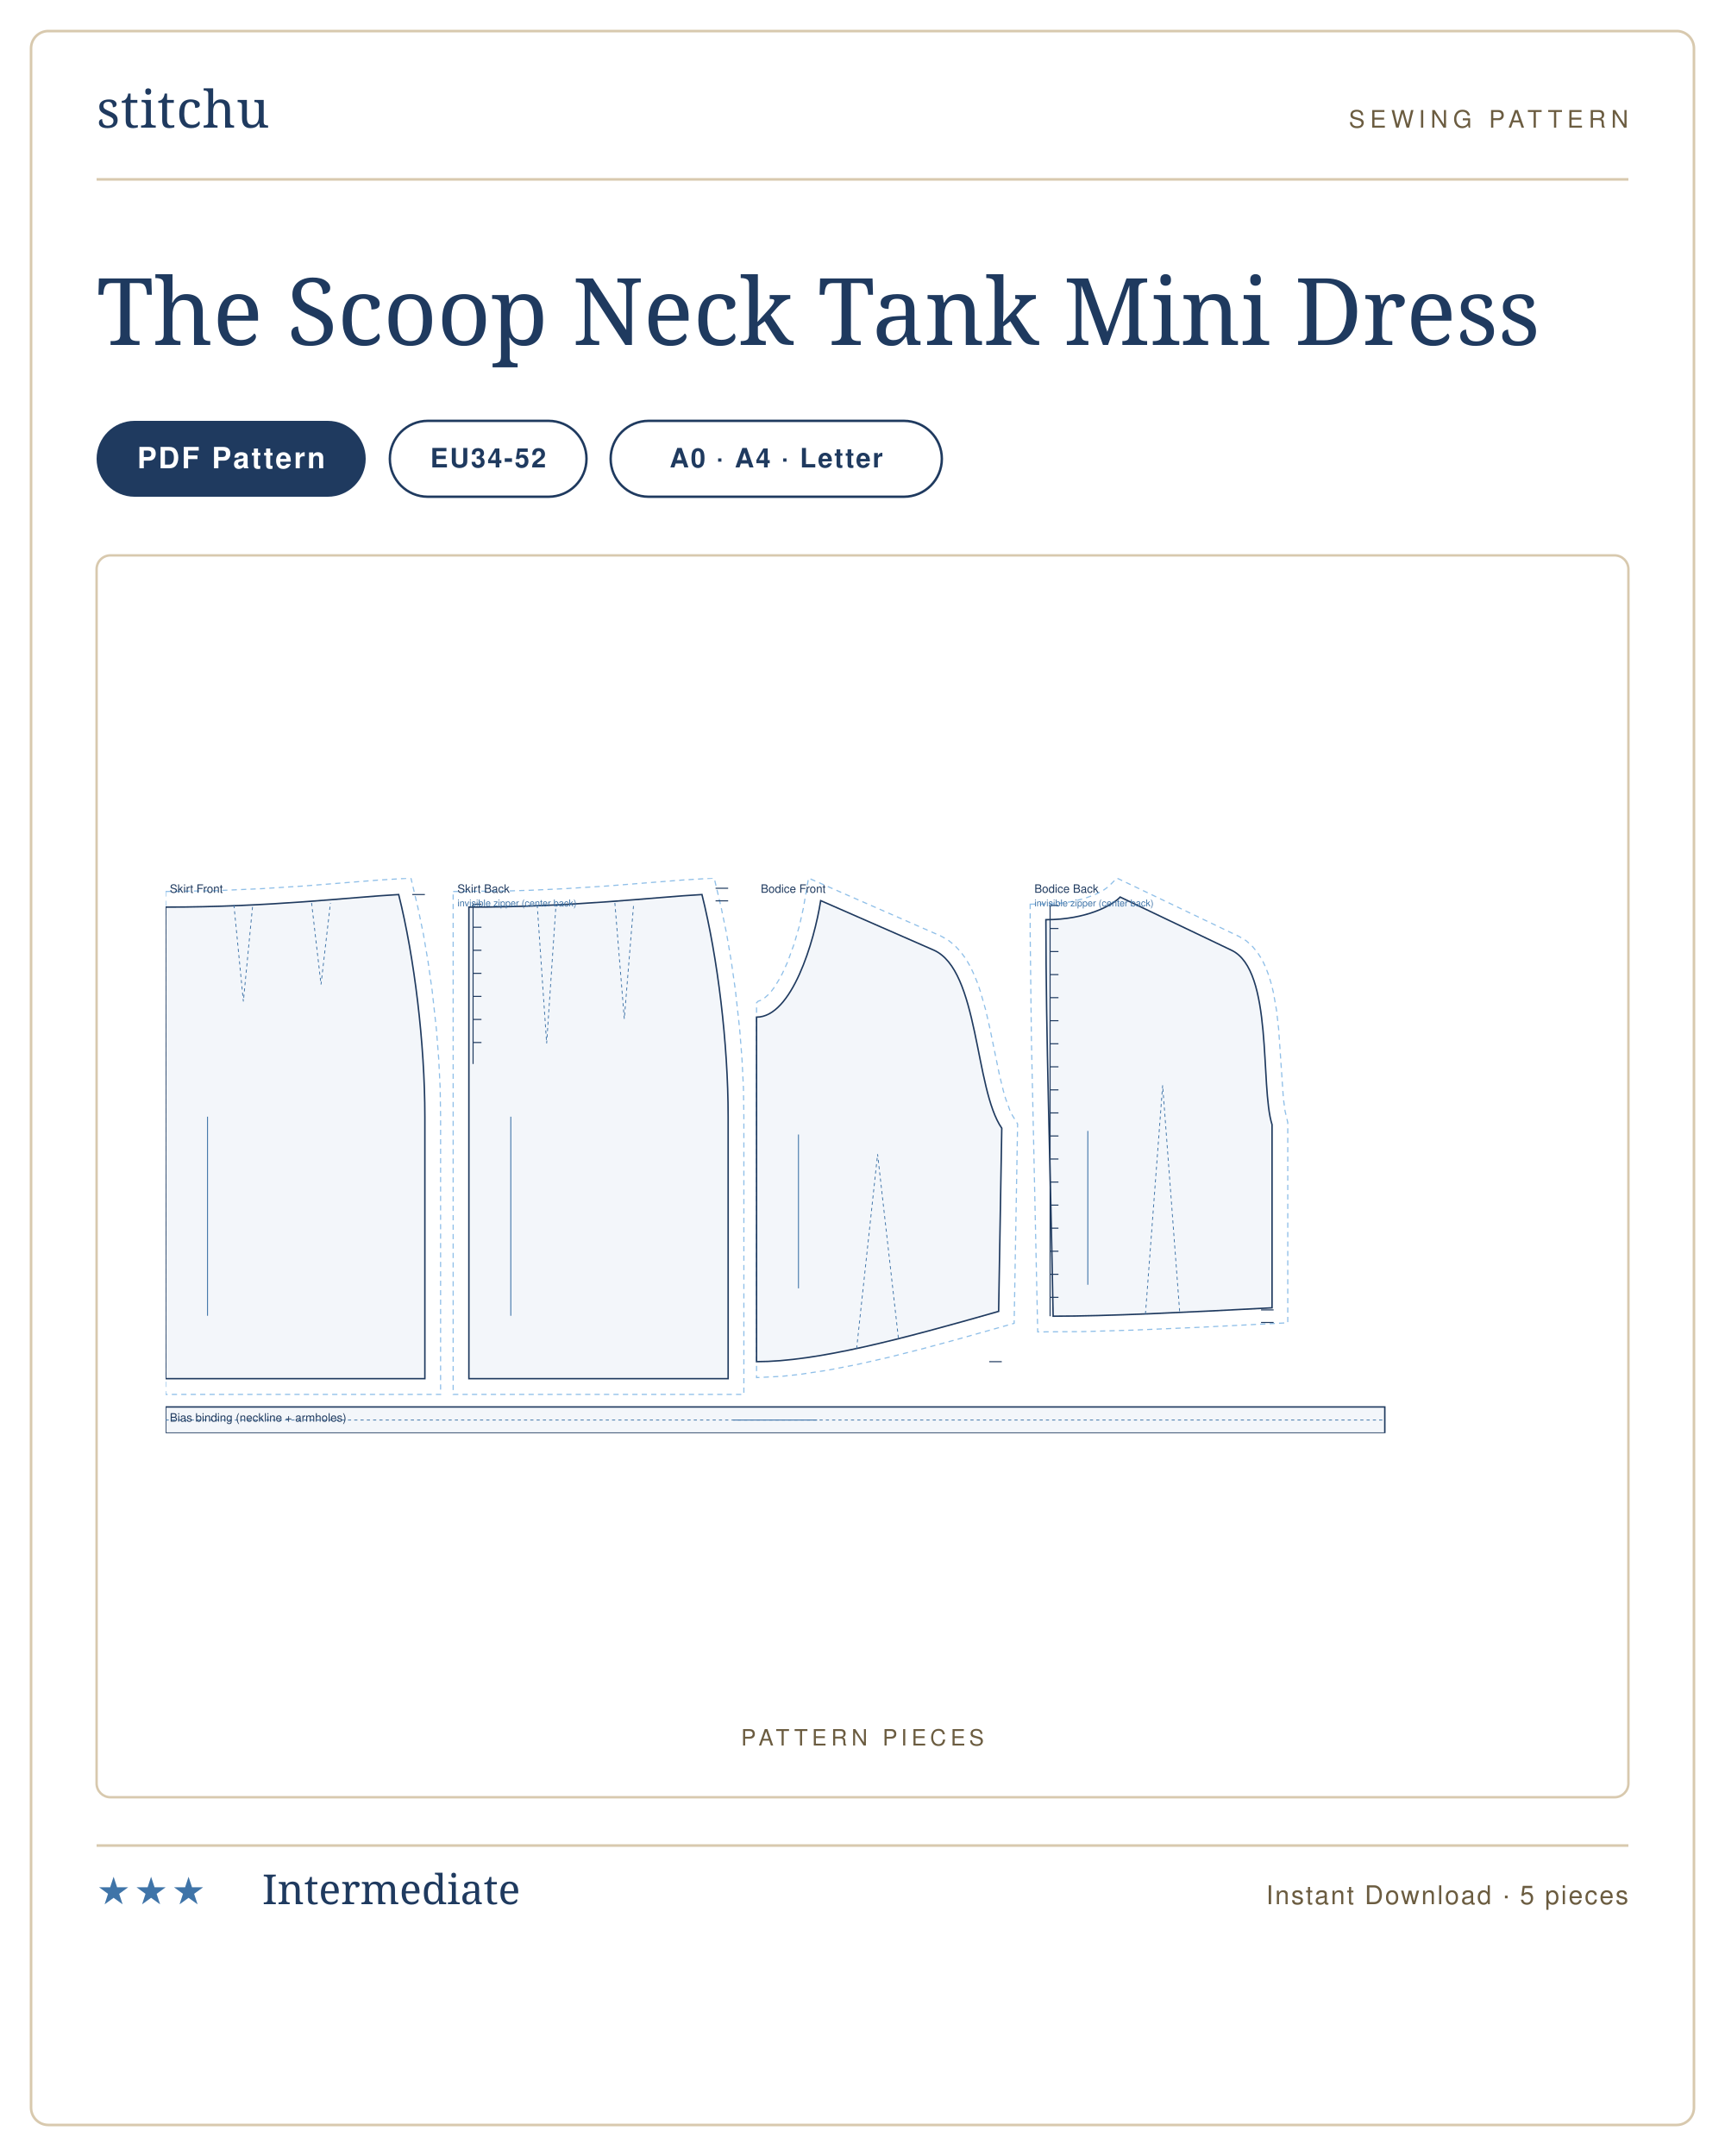
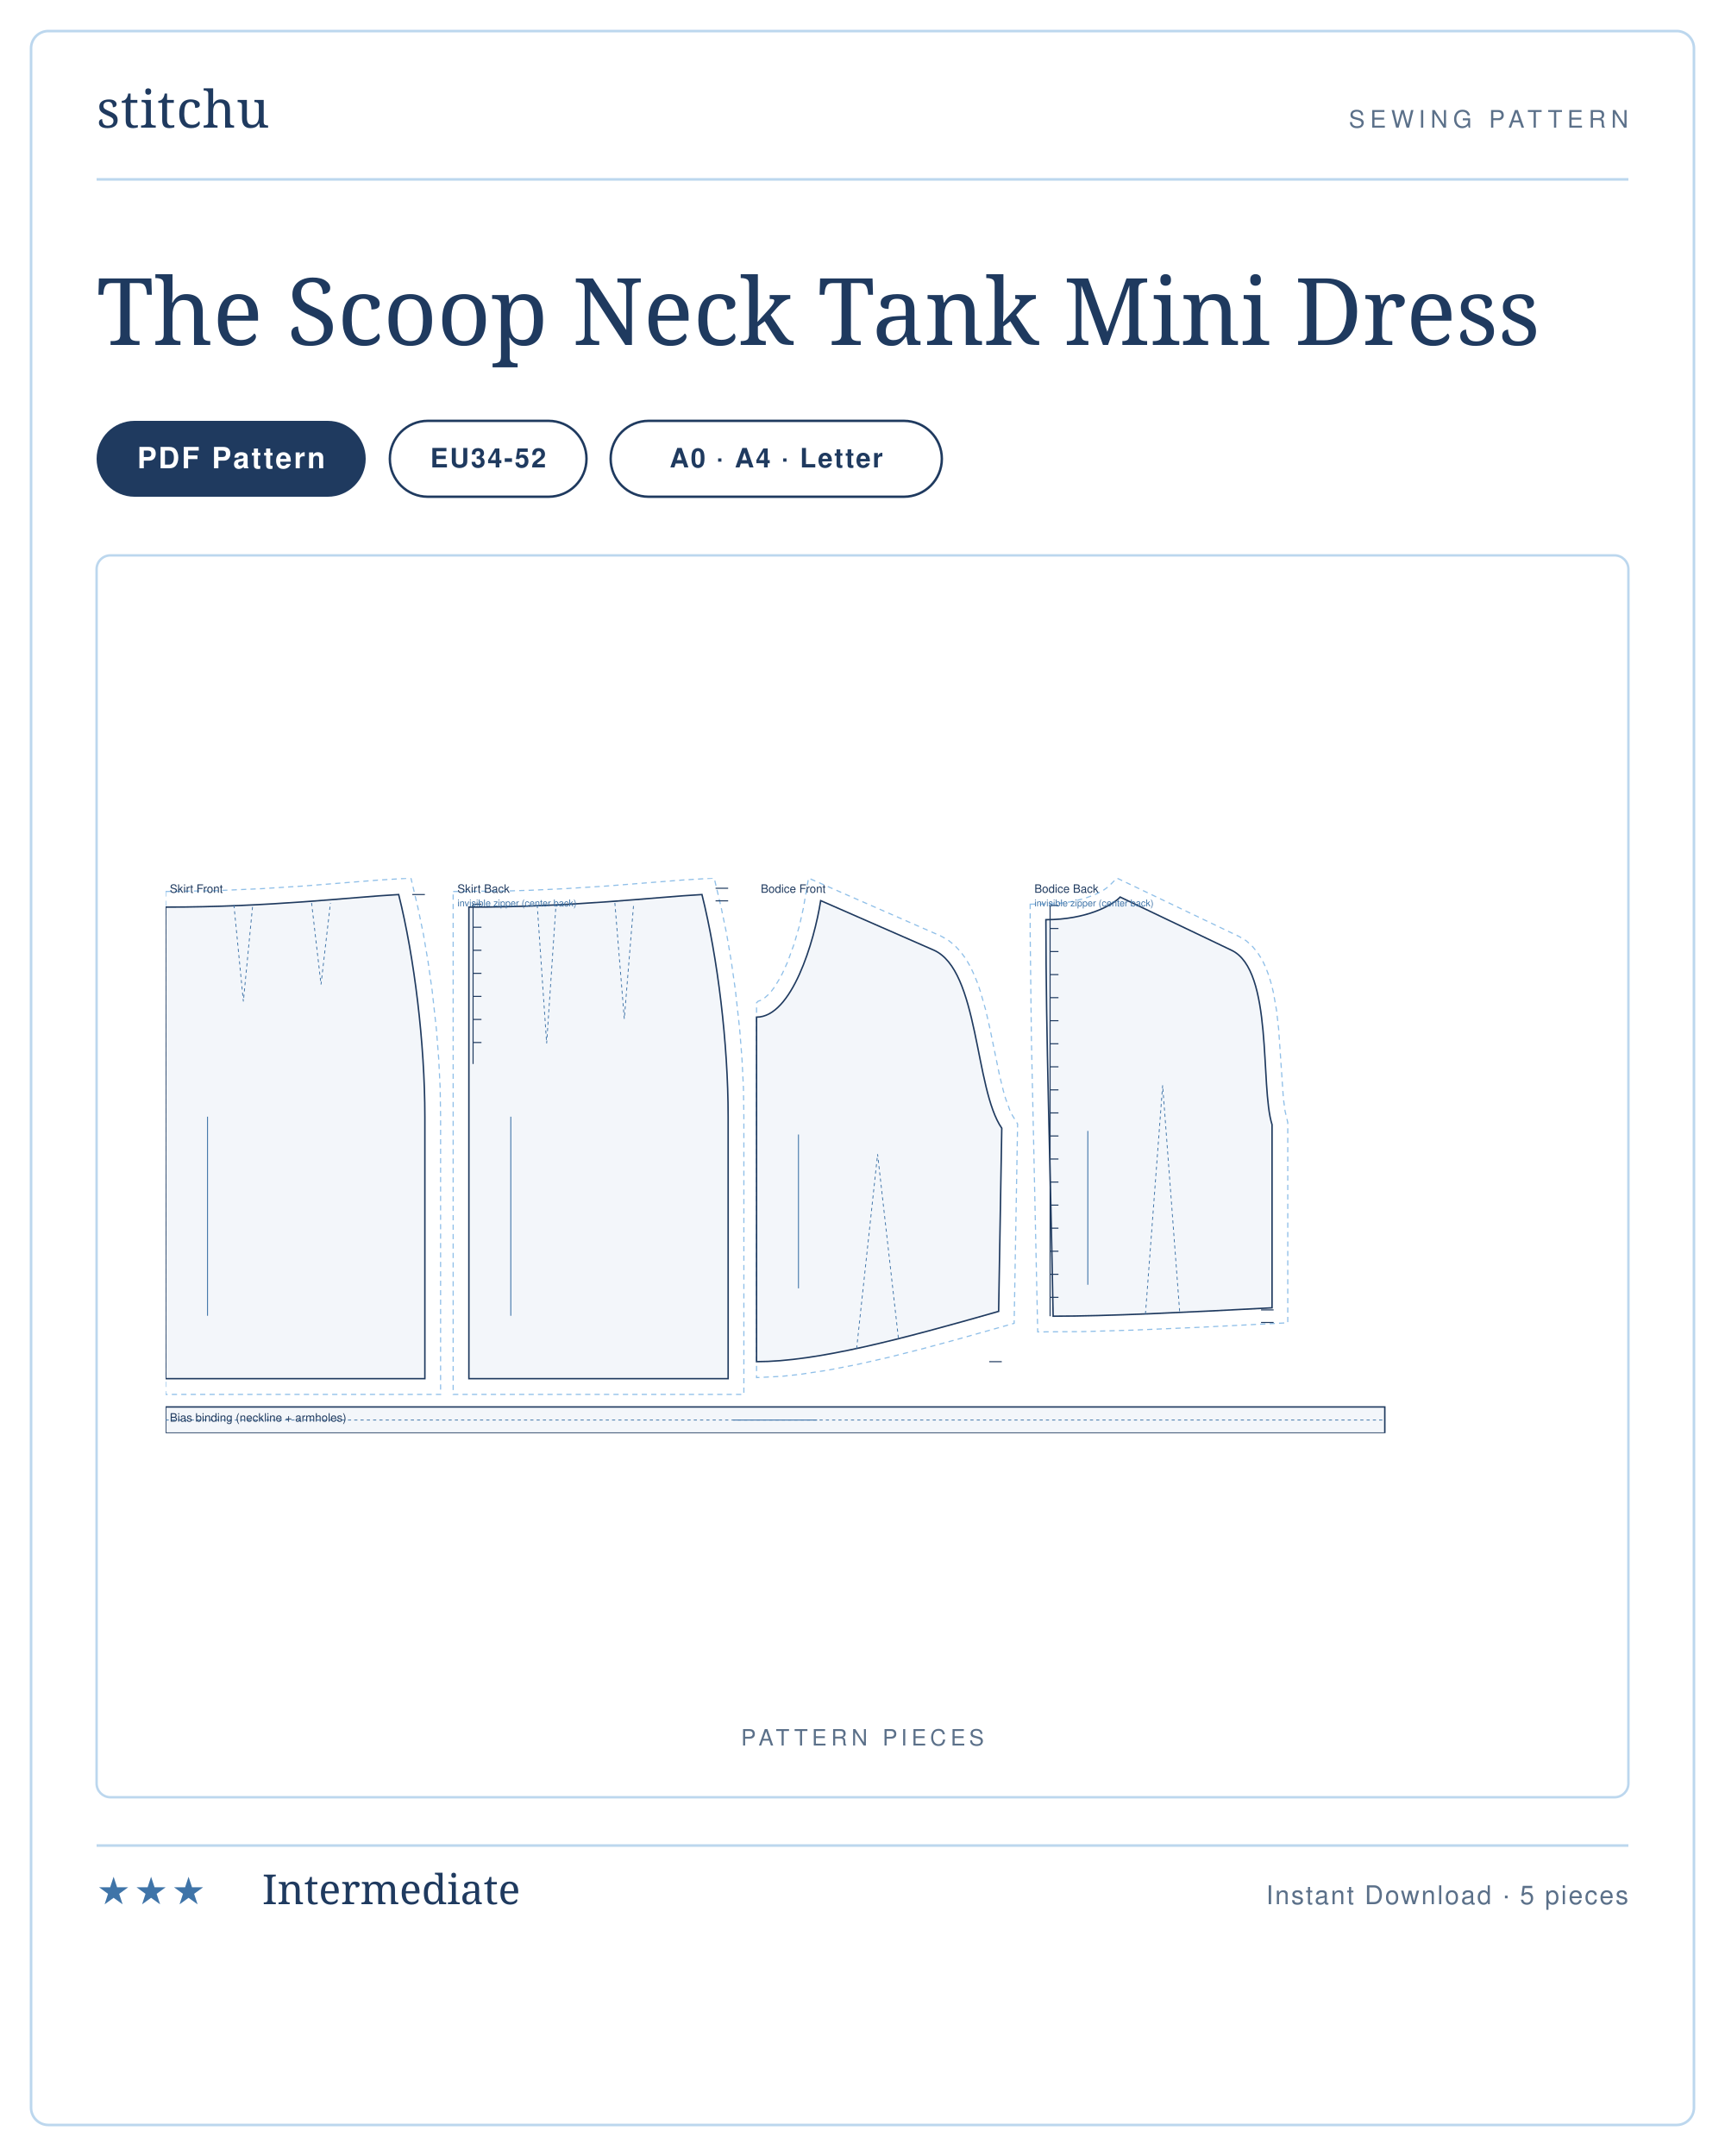
<svg xmlns="http://www.w3.org/2000/svg" viewBox="0 0 1000 1250" width="1000" height="1250" role="img" aria-label="The Scoop Neck Tank Mini Dress sewing pattern listing card">
  <rect width="1000" height="1250" fill="#ffffff" />
-   <rect x="18" y="18" width="964" height="1214" rx="10" fill="#ffffff" stroke="#d8c9ae" stroke-width="1.5" />
+   <rect x="18" y="18" width="964" height="1214" rx="10" fill="#ffffff" stroke="#bcd7ee" stroke-width="1.5" />
  <g transform="translate(56 74)">
    <text x="0" y="0" font-family="'Didot','Bodoni 72',Georgia,serif" font-size="30" fill="#1f3a5f" letter-spacing="0.5">stitchu</text>
  </g>
  <g transform="translate(944 74)">
-     <text x="0" y="0" text-anchor="end" font-family="Helvetica,Arial,sans-serif" font-size="14" letter-spacing="3" fill="#6b5c40">SEWING PATTERN</text>
+     <text x="0" y="0" text-anchor="end" font-family="Helvetica,Arial,sans-serif" font-size="14" letter-spacing="3" fill="#5b7089">SEWING PATTERN</text>
  </g>
-   <line x1="56" y1="104" x2="944" y2="104" stroke="#d8c9ae" stroke-width="1.5" />
+   <line x1="56" y1="104" x2="944" y2="104" stroke="#bcd7ee" stroke-width="1.5" />
  <text x="56" y="200" font-family="'Didot','Bodoni 72',Georgia,serif" font-size="54" font-weight="400" fill="#1f3a5f">The Scoop Neck Tank Mini Dress</text>
  <g>
    <rect x="56" y="244" width="156" height="44" rx="22" fill="#1f3a5f" />
    <text x="134" y="271.5" text-anchor="middle" font-family="Helvetica,Arial,sans-serif" font-size="17" font-weight="600" letter-spacing="1.2" fill="#ffffff">PDF Pattern</text>
  </g>
  <g>
    <rect x="226" y="244" width="114" height="44" rx="22" fill="none" stroke="#1f3a5f" stroke-width="1.4" />
    <text x="283" y="271" text-anchor="middle" font-family="Helvetica,Arial,sans-serif" font-size="15.5" font-weight="600" letter-spacing="1" fill="#1f3a5f">EU34-52</text>
  </g>
  <g>
    <rect x="354" y="244" width="192" height="44" rx="22" fill="none" stroke="#1f3a5f" stroke-width="1.4" />
    <text x="450" y="271" text-anchor="middle" font-family="Helvetica,Arial,sans-serif" font-size="15.5" font-weight="600" letter-spacing="1" fill="#1f3a5f">A0 · A4 · Letter</text>
  </g>
-   <rect x="56" y="322" width="888" height="720" rx="8" fill="#fff" stroke="#d8c9ae" stroke-width="1.4" />
-   <text x="500" y="1012" text-anchor="middle" font-family="Helvetica,Arial,sans-serif" font-size="13" letter-spacing="2.5" fill="#6b5c40">PATTERN PIECES</text>
+   <rect x="56" y="322" width="888" height="720" rx="8" fill="#fff" stroke="#bcd7ee" stroke-width="1.4" />
+   <text x="500" y="1012" text-anchor="middle" font-family="Helvetica,Arial,sans-serif" font-size="13" letter-spacing="2.5" fill="#5b7089">PATTERN PIECES</text>
  <svg x="96" y="509.099" width="808" height="321.803" viewBox="0 0 1330.0 529.7" preserveAspectRatio="xMidYMid meet">
    <path transform="translate(0.0 27.7)" d="M 0.0 -14.9 L 47.7 -15.7 L 91.5 -17.6 L 131.0 -20.1 L 203.1 -25.8 L 234.1 -27.7 L 240.7 0.2 L 245.9 25.3 L 250.4 51.8 L 254.3 79.2 L 258.4 116.6 L 260.6 144.8 L 262.0 172.8 L 262.4 200.0 L 262.4 465.0 L 0.0 465.0 Z" fill="none" stroke="#8fbfe8" stroke-width="1.1" stroke-dasharray="5 4" />
    <path transform="translate(0.0 27.7)" d="M 0.0 0.0 C 100.1 0.0 178.0 -9.6 222.4 -12.0 C 237.4 48.0 247.4 130.0 247.4 200.0 L 247.4 450.0 C 148.5 450.0 74.2 450.0 0.0 450.0 L 0.0 0.0 Z" fill="rgba(63,116,168,.06)" stroke="#1f3a5f" stroke-width="1.4" />
    <path transform="translate(0.0 27.7)" d="M 65.2 -2.0 L 74.2 90.0 L 83.1 -2.0 M 139.3 -4.0 L 148.3 73.8 L 157.3 -4.0" fill="none" stroke="#3f74a8" stroke-width="0.8" stroke-dasharray="3 3" />
    <path transform="translate(0.0 27.7)" d="M 247.4 -12.0 L 235.4 -12.0" fill="none" stroke="#1f3a5f" stroke-width="1.0" />
    <line transform="translate(0.0 27.7)" x1="40.0" y1="200.0" x2="40.0" y2="390.0" stroke="#3f74a8" stroke-width="0.9" />
    <text transform="translate(0.0 27.7)" x="4.0" y="-13.7" font-family="Helvetica,Arial,sans-serif" font-size="11" fill="#1f3a5f">Skirt Front</text>
    <path transform="translate(289.4 27.7)" d="M -15.0 -14.9 L 36.1 -15.4 L 59.0 -16.1 L 91.5 -17.6 L 131.0 -20.1 L 203.1 -25.8 L 234.1 -27.7 L 240.7 0.2 L 245.9 25.3 L 250.4 51.8 L 254.3 79.2 L 258.4 116.6 L 260.6 144.8 L 262.0 172.8 L 262.4 200.0 L 262.4 465.0 L -15.0 465.0 Z" fill="none" stroke="#8fbfe8" stroke-width="1.1" stroke-dasharray="5 4" />
    <path transform="translate(289.4 27.7)" d="M 0.0 0.0 C 100.1 0.0 178.0 -9.6 222.4 -12.0 C 237.4 48.0 247.4 130.0 247.4 200.0 L 247.4 450.0 C 148.5 450.0 74.2 450.0 0.0 450.0 L 0.0 0.0 Z" fill="rgba(63,116,168,.06)" stroke="#1f3a5f" stroke-width="1.4" />
    <path transform="translate(289.4 27.7)" d="M 65.2 -2.0 L 74.2 130.0 L 83.1 -2.0 M 139.3 -4.0 L 148.3 106.6 L 157.3 -4.0" fill="none" stroke="#3f74a8" stroke-width="0.8" stroke-dasharray="3 3" />
    <path transform="translate(289.4 27.7)" d="M 247.4 -18.0 L 235.4 -18.0 M 247.4 -6.0 L 235.4 -6.0 M 4.0 -2.8 L 4.0 149.7 M 4.0 -2.8 L 12.0 -2.8 M 4.0 19.2 L 12.0 19.2 M 4.0 41.2 L 12.0 41.2 M 4.0 63.2 L 12.0 63.2 M 4.0 85.2 L 12.0 85.2 M 4.0 107.2 L 12.0 107.2 M 4.0 129.2 L 12.0 129.2" fill="none" stroke="#1f3a5f" stroke-width="1.0" />
    <line transform="translate(289.4 27.7)" x1="40.0" y1="200.0" x2="40.0" y2="390.0" stroke="#3f74a8" stroke-width="0.9" />
    <text transform="translate(289.4 27.7)" x="-11.0" y="-13.7" font-family="Helvetica,Arial,sans-serif" font-size="11" fill="#1f3a5f">Skirt Back</text>
    <text transform="translate(289.4 27.7)" x="-11.0" y="-0.7" font-family="Helvetica,Arial,sans-serif" font-size="9" fill="#3f74a8">invisible zipper (center back)</text>
    <path transform="translate(563.9 21.5)" d="M 0.0 97.5 L 1.5 96.0 L 5.0 94.8 L 7.1 93.4 L 11.9 89.1 L 14.5 86.0 L 17.1 82.5 L 22.3 74.0 L 24.8 69.2 L 29.6 58.6 L 35.8 41.5 L 40.9 24.0 L 44.6 7.5 L 49.6 -21.5 L 175.7 33.7 L 182.6 37.5 L 189.1 42.8 L 194.8 48.9 L 199.7 55.6 L 203.9 62.8 L 207.5 70.5 L 210.8 78.5 L 213.6 86.8 L 218.6 104.2 L 222.7 122.1 L 231.7 166.0 L 235.5 181.5 L 237.5 188.5 L 241.8 200.3 L 244.1 204.9 L 249.1 213.1 L 245.8 403.4 L 189.8 419.2 L 157.2 428.0 L 125.9 435.9 L 96.0 442.7 L 67.6 448.2 L 40.8 452.2 L 23.9 454.0 L 0.0 455.2 L 0.0 123.5 Z" fill="none" stroke="#8fbfe8" stroke-width="1.1" stroke-dasharray="5 4" />
    <path transform="translate(563.9 21.5)" d="M 0.0 111.2 C 33.7 111.2 55.1 38.9 61.2 0.0 L 169.0 47.2 C 212.4 66.2 208.0 179.8 234.0 217.2 L 231.0 392.0 C 138.6 418.4 57.8 440.0 0.0 440.0 C 0.0 308.5 0.0 209.8 0.0 111.2 Z" fill="rgba(63,116,168,.06)" stroke="#1f3a5f" stroke-width="1.4" />
    <path transform="translate(563.9 21.5)" d="M 95.5 427.5 L 115.5 242.0 L 135.5 418.8" fill="none" stroke="#3f74a8" stroke-width="0.8" stroke-dasharray="3 3" />
    <path transform="translate(563.9 21.5)" d="M 234.0 440.0 L 222.0 440.0" fill="none" stroke="#1f3a5f" stroke-width="1.0" />
    <line transform="translate(563.9 21.5)" x1="40.0" y1="223.2" x2="40.0" y2="370.0" stroke="#3f74a8" stroke-width="0.9" />
    <text transform="translate(563.9 21.5)" x="4.0" y="-7.5" font-family="Helvetica,Arial,sans-serif" font-size="11" fill="#1f3a5f">Bodice Front</text>
    <path transform="translate(840.0 18.1)" d="M -15.0 6.8 L 4.4 6.5 L 12.6 6.0 L 23.9 4.5 L 36.7 1.4 L 47.0 -2.4 L 54.6 -6.3 L 59.6 -9.9 L 67.8 -18.1 L 184.3 37.6 L 190.9 41.5 L 197.0 47.0 L 202.1 53.2 L 206.4 60.0 L 209.8 67.3 L 212.7 74.9 L 215.1 82.9 L 217.1 91.1 L 220.1 108.3 L 222.1 126.1 L 226.6 192.0 L 228.2 204.1 L 230.8 215.2 L 230.8 406.3 L 146.3 410.6 L 82.9 413.3 L 35.0 414.7 L -7.8 415.0 L -13.8 136.8 L -15.0 35.8 Z" fill="none" stroke="#8fbfe8" stroke-width="1.1" stroke-dasharray="5 4" />
    <path transform="translate(840.0 18.1)" d="M 0.0 21.6 C 39.0 21.6 63.8 7.6 70.9 0.0 L 177.2 50.8 C 217.3 70.0 204.2 180.6 215.8 217.2 L 215.8 392.0 C 132.2 396.4 59.1 400.0 6.9 400.0 C 4.2 248.6 0.0 135.1 0.0 21.6 Z" fill="rgba(63,116,168,.06)" stroke="#1f3a5f" stroke-width="1.4" />
    <path transform="translate(840.0 18.1)" d="M 95.0 397.9 L 111.4 179.7 L 127.7 396.5" fill="none" stroke="#3f74a8" stroke-width="0.8" stroke-dasharray="3 3" />
    <path transform="translate(840.0 18.1)" d="M 217.3 394.0 L 205.3 394.0 M 217.3 406.0 L 205.3 406.0 M 4.0 8.0 L 4.0 400.0 M 4.0 8.0 L 12.0 8.0 M 4.0 30.0 L 12.0 30.0 M 4.0 52.0 L 12.0 52.0 M 4.0 74.0 L 12.0 74.0 M 4.0 96.0 L 12.0 96.0 M 4.0 118.0 L 12.0 118.0 M 4.0 140.0 L 12.0 140.0 M 4.0 162.0 L 12.0 162.0 M 4.0 184.0 L 12.0 184.0 M 4.0 206.0 L 12.0 206.0 M 4.0 228.0 L 12.0 228.0 M 4.0 250.0 L 12.0 250.0 M 4.0 272.0 L 12.0 272.0 M 4.0 294.0 L 12.0 294.0 M 4.0 316.0 L 12.0 316.0 M 4.0 338.0 L 12.0 338.0 M 4.0 360.0 L 12.0 360.0 M 4.0 382.0 L 12.0 382.0" fill="none" stroke="#1f3a5f" stroke-width="1.0" />
    <line transform="translate(840.0 18.1)" x1="40.0" y1="223.2" x2="40.0" y2="370.0" stroke="#3f74a8" stroke-width="0.9" />
    <text transform="translate(840.0 18.1)" x="-11.0" y="-4.1" font-family="Helvetica,Arial,sans-serif" font-size="11" fill="#1f3a5f">Bodice Back</text>
    <text transform="translate(840.0 18.1)" x="-11.0" y="8.9" font-family="Helvetica,Arial,sans-serif" font-size="9" fill="#3f74a8">invisible zipper (center back)</text>
    <path transform="translate(0.0 504.7)" d="M 0.0 0.0 L 1163.4 0.0 L 1163.4 25.0 L 0.0 25.0 Z" fill="rgba(63,116,168,.06)" stroke="#1f3a5f" stroke-width="1.4" />
    <path transform="translate(0.0 504.7)" d="M 0.0 12.5 L 1163.4 12.5" fill="none" stroke="#3f74a8" stroke-width="0.8" stroke-dasharray="3 3" />
    <line transform="translate(0.0 504.7)" x1="541.7" y1="12.5" x2="621.7" y2="12.5" stroke="#3f74a8" stroke-width="0.9" />
    <text transform="translate(0.0 504.7)" x="4.0" y="14.0" font-family="Helvetica,Arial,sans-serif" font-size="11" fill="#1f3a5f">Bias binding (neckline + armholes)</text>
  </svg>
-   <line x1="56" y1="1070" x2="944" y2="1070" stroke="#d8c9ae" stroke-width="1.5" />
+   <line x1="56" y1="1070" x2="944" y2="1070" stroke="#bcd7ee" stroke-width="1.5" />
  <text x="56" y="1104" font-family="Helvetica,Arial,sans-serif" font-size="22" letter-spacing="2" fill="#3f74a8">★★★</text>
  <text x="152" y="1104" font-family="'Didot','Bodoni 72',Georgia,serif" font-size="24" fill="#1f3a5f">Intermediate</text>
-   <text x="944" y="1104" text-anchor="end" font-family="Helvetica,Arial,sans-serif" font-size="15" letter-spacing="1" fill="#6b5c40">Instant Download · 5 pieces</text>
+   <text x="944" y="1104" text-anchor="end" font-family="Helvetica,Arial,sans-serif" font-size="15" letter-spacing="1" fill="#5b7089">Instant Download · 5 pieces</text>
</svg>
